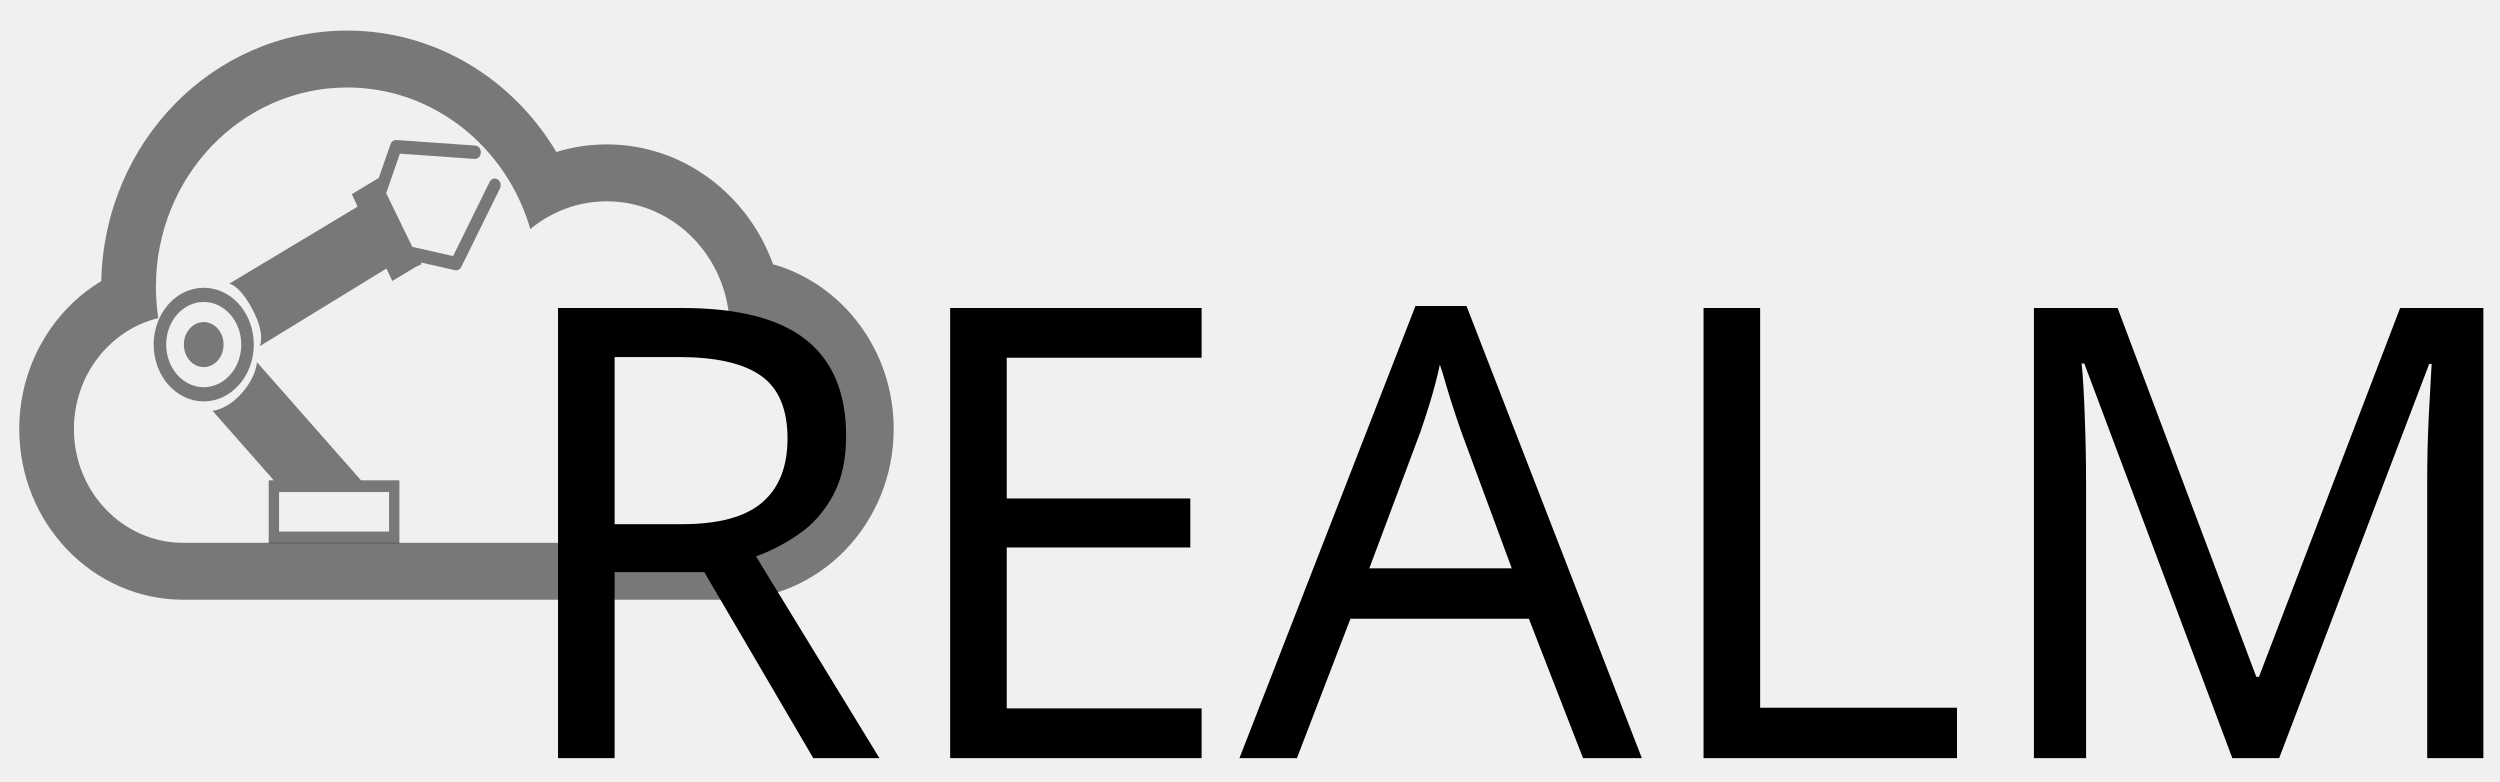
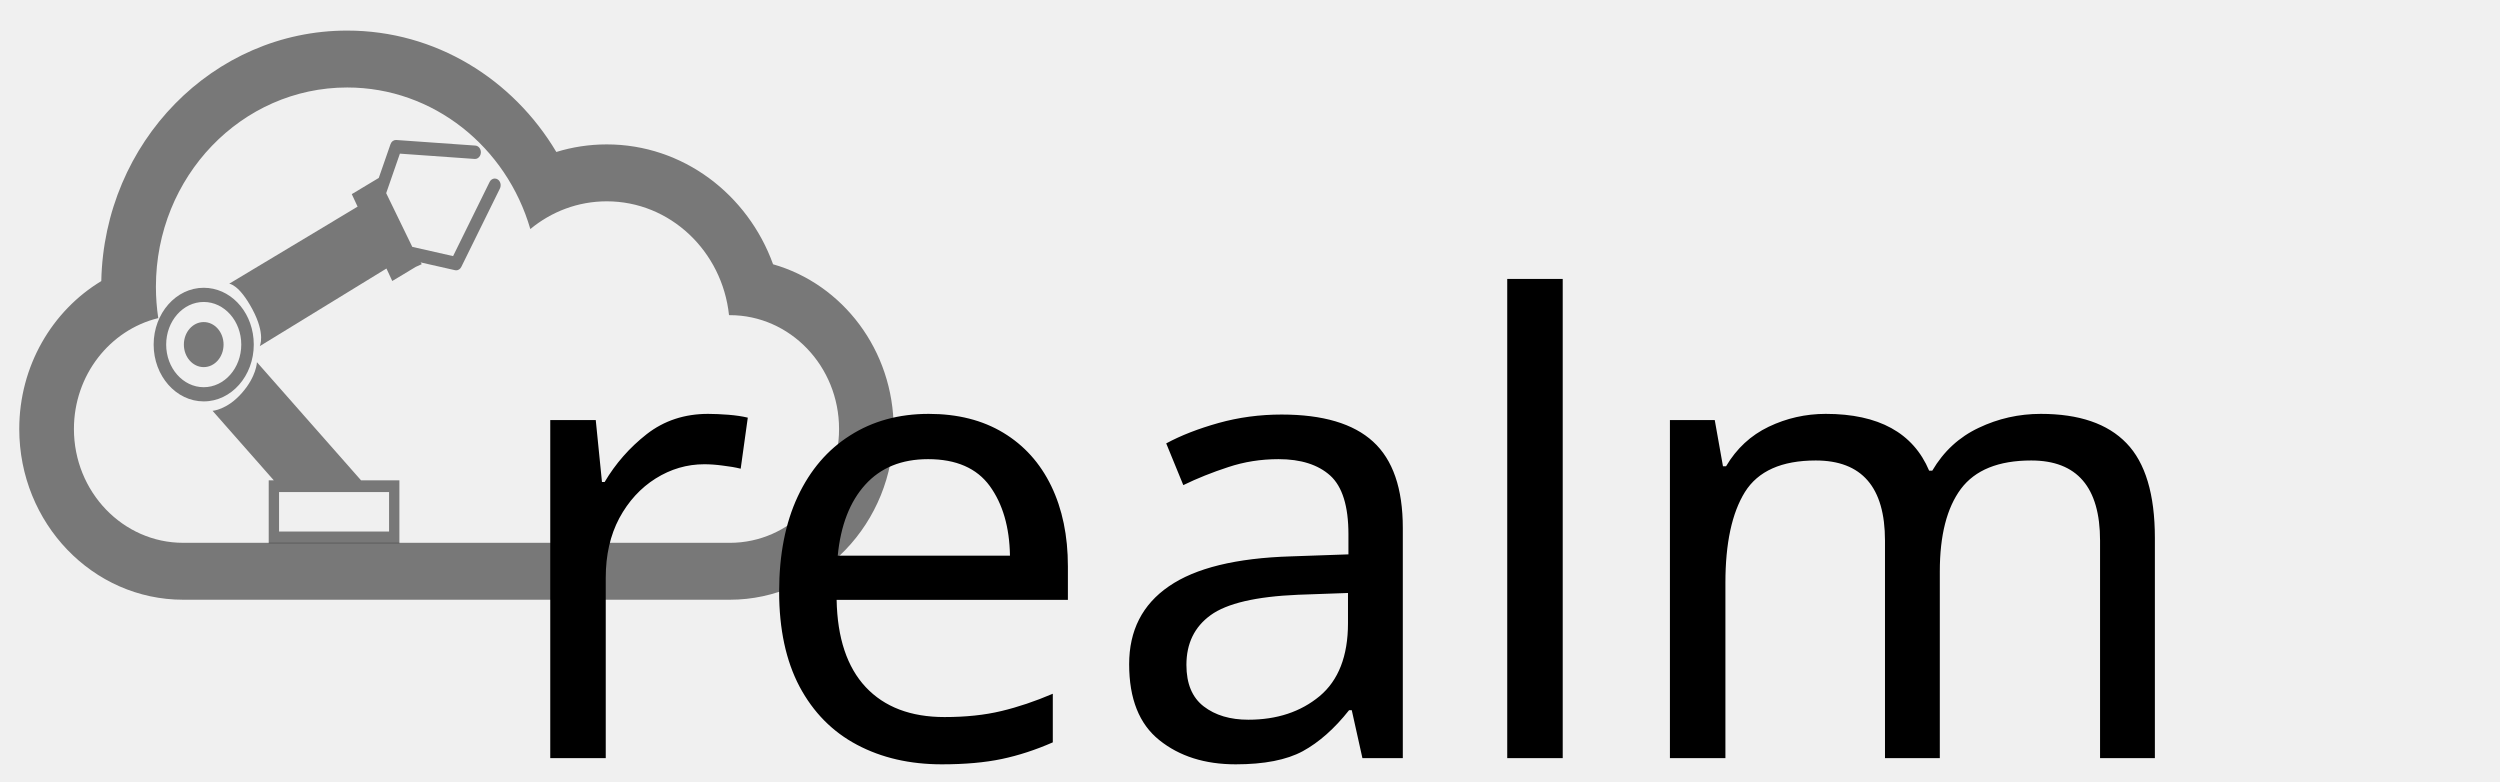
<svg xmlns="http://www.w3.org/2000/svg" version="1.1" id="Layer_1" x="0px" y="0px" width="176" height="55" viewBox="0 0 176 55" enable-background="new 0 0 64 64" xml:space="preserve">
  <defs id="defs23" />
  <g id="g3" transform="matrix(0.4254078,0,0,0.4828149,9.418748,8.599984)">
    <g id="g5">
      <path d="m 20.378,34.999 c 0,0 -0.05,2.061 -2.51,4.513 -2.46,2.454 -4.833,2.577 -4.833,2.577 L 23.17,52.226 h -0.841 v 9.176 H 43.954 V 52.226 H 37.608 L 20.378,34.999 z m 21.867,24.69 H 24.04 v -5.751 h 18.206 v 5.751 z" id="path7" style="opacity:0.5" />
    </g>
    <g id="g9">
      <circle cx="11.572" cy="32.433" r="3.284" id="circle11" d="m 14.856,32.433 c 0,1.814 -1.47,3.284 -3.284,3.284 -1.814,0 -3.284,-1.47 -3.284,-3.284 0,-1.814 1.47,-3.284 3.284,-3.284 1.814,0 3.284,1.47 3.284,3.284 z" style="opacity:0.5" />
    </g>
    <g id="g13">
      <path d="m 19.856,32.433 c 0,-0.285 -0.014,-0.566 -0.042,-0.844 -0.432,-4.243 -3.974,-7.44 -8.243,-7.44 -4.569,0 -8.284,3.715 -8.284,8.284 0,4.567 3.715,8.283 8.284,8.283 4.571,0 8.285,-3.716 8.285,-8.283 z m -8.284,6.214 c -3.426,0 -6.213,-2.787 -6.213,-6.215 0,-3.428 2.787,-6.215 6.213,-6.215 3.428,0 6.215,2.787 6.215,6.215 0,3.428 -2.787,6.215 -6.215,6.215 z" id="path15" style="opacity:0.5" />
    </g>
    <g id="g17">
      <path d="M 60.213,8.344 C 59.921,8.179 59.551,8.179 59.254,8.346 59.098,8.435 58.969,8.566 58.885,8.72 l -6.045,10.811 -6.753,-1.347 -4.319,-7.831 2.269,-5.762 12.347,0.771 0.09,0.003 c 0.15,0 0.304,-0.036 0.445,-0.111 C 57.222,5.092 57.415,4.792 57.434,4.453 57.452,4.19 57.366,3.941 57.194,3.744 57.021,3.549 56.783,3.433 56.522,3.415 L 43.399,2.598 c -0.422,0 -0.765,0.231 -0.916,0.616 l -1.94,4.919 0,0 -4.467,2.361 0.961,1.824 -21.249,11.239 c 0,0 1.609,0.055 3.84,3.727 2.231,3.674 1.213,5.379 1.213,5.379 l 20.972,-11.323 0.961,1.82 3.892,-2.061 0.995,-0.396 -0.199,-0.255 5.693,1.136 c 0.064,0.014 0.132,0.021 0.195,0.021 0.354,0 0.68,-0.192 0.848,-0.498 L 60.59,9.672 c 0.26,-0.47 0.091,-1.067 -0.377,-1.328 z" id="path19" style="opacity:0.5" />
    </g>
  </g>
  <path d="M 54.424,18.604 C 52.643,13.674 48.072,10.166 42.716,10.166 c -1.233,0 -2.424,0.186 -3.551,0.533 -3.051,-5.131 -8.505,-8.546 -14.724,-8.546 -9.436,0 -17.108,7.861 -17.31,17.636 -3.451,2.082 -5.775,5.97 -5.775,10.412 0,6.635 5.169,12.02 11.542,12.02 h 38.475 c 6.371,0 11.542,-5.395 11.542,-12.02 0,-5.541 -3.597,-10.203 -8.491,-11.596 z M 51.379,38.214 H 12.893 c -4.238,0 -7.689,-3.588 -7.689,-8.014 0,-3.792 2.535,-6.976 5.937,-7.805 -0.108,-0.719 -0.165,-1.458 -0.165,-2.212 0,-7.745 6.029,-14.024 13.466,-14.024 6.083,0 11.223,4.201 12.893,9.967 1.479,-1.224 3.345,-1.953 5.383,-1.953 4.455,0 8.128,3.506 8.605,8.014 h 0.058 c 4.238,0 7.689,3.588 7.689,8.014 0,4.417 -3.442,8.014 -7.689,8.014 z" id="path3050" style="opacity:0.5" />
  <path style="opacity:0;fill:#ffffff;stroke:#ffffff;stroke-width:0.271" d="m 33.969,10.875 c -0.064,0.005 -0.087,0.026 -0.125,0.094 C 33.635,11.342 32.144,11.362 29.125,11 28.345,10.906 28.272,10.996 27.844,12.188 L 27.375,13.469 28.219,15.375 c 0.846,1.916 0.846,1.922 2.188,2.188 l 1.344,0.281 1.344,-2.688 c 1.28,-2.55 2.156,-3.409 2.156,-2.125 0,0.574 -2.512,5.819 -2.906,6.062 C 32.218,19.171 31.614,19.093 31,18.938 c -0.978,-0.248 -1.27,-0.207 -2.25,0.344 -0.934,0.525 -1.145,0.571 -1.344,0.25 -0.189,-0.306 -1.121,0.157 -4.562,2.25 -2.379,1.447 -4.409,2.625 -4.5,2.625 -0.091,0 -0.185,-0.34 -0.188,-0.75 -0.002,-0.41 -0.11,-0.904 -0.25,-1.125 -0.165,-0.262 -0.198,0.116 -0.094,1.125 0.142,1.376 0.298,1.73 1.469,3 0.724,0.786 2.382,2.668 3.688,4.188 l 2.375,2.75 1.438,0.031 1.438,0 0,2.188 0,2.156 12.406,0 12.406,0 1.344,-0.656 c 1.67,-0.778 3.455,-2.745 4.031,-4.438 0.487,-1.429 0.556,-3.531 0.156,-4.969 -0.64,-2.306 -3.316,-4.949 -5.375,-5.281 -1.621,-0.262 -2.219,-0.595 -2.219,-1.281 0,-1.016 -1.302,-3.364 -2.594,-4.656 -2.661,-2.661 -7.153,-3.076 -10.156,-0.938 -0.446,0.318 -0.865,0.554 -0.906,0.5 -0.042,-0.054 -0.444,-0.935 -0.906,-1.938 -0.941,-2.043 -1.99,-3.475 -2.438,-3.438 z" id="path3013" />
  <path style="opacity:0;fill:#ffffff;stroke:#ffffff;stroke-width:0.271" d="M 10.22,37.504 C 6.606,36.228 4.435,31.346 5.833,27.643 6.561,25.714 8.008,24.024 9.638,23.198 l 1.278,-0.648 -0.104,1.404 c -0.192,2.611 1.319,4.371 3.722,4.335 1.475,-0.022 1.677,0.087 0.776,0.421 -0.54,0.2 -0.432,0.383 1.492,2.545 l 2.073,2.33 0,2.192 0,2.192 -3.729,-0.021 c -2.638,-0.015 -4.079,-0.145 -4.926,-0.444 z" id="path3784" />
  <path style="opacity:0;fill:#ffffff;stroke:#ffffff;stroke-width:0.271" d="m 11.194,20.921 c -0.169,-0.845 0.152,-3.356 0.647,-5.054 1.274,-4.376 5.425,-8.22 9.989,-9.251 1.681,-0.38 2.338,-0.403 4.153,-0.146 2.389,0.338 4.943,1.422 6.452,2.739 l 0.949,0.828 -2.97,-0.068 -2.97,-0.068 -0.451,1.207 c -0.284,0.76 -0.791,1.44 -1.369,1.837 -0.578,0.397 -0.889,0.814 -0.84,1.127 0.06,0.382 -0.895,1.077 -4.142,3.013 -2.321,1.384 -4.296,2.638 -4.388,2.786 -0.092,0.149 0.033,0.382 0.278,0.519 0.972,0.544 0.374,0.719 -0.644,0.188 -1.317,-0.686 -2.584,-0.535 -3.752,0.448 l -0.788,0.663 -0.154,-0.769 0,0 z" id="path3786" />
  <text xml:space="preserve" style="font-size:44.383px;font-style:normal;font-variant:normal;font-weight:200;font-stretch:normal;line-height:125%;letter-spacing:0px;word-spacing:0px;fill:#000000;fill-opacity:1;stroke:none;font-family:Roboto Th;-inkscape-font-specification:Roboto Th Ultra-Light" x="34.973" y="53.37" id="text2994">
-     <tspan id="tspan2996" x="34.973" y="53.37">REALM</tspan>
+     <tspan id="tspan2996" x="34.973" y="53.37">realm</tspan>
  </text>
</svg>
